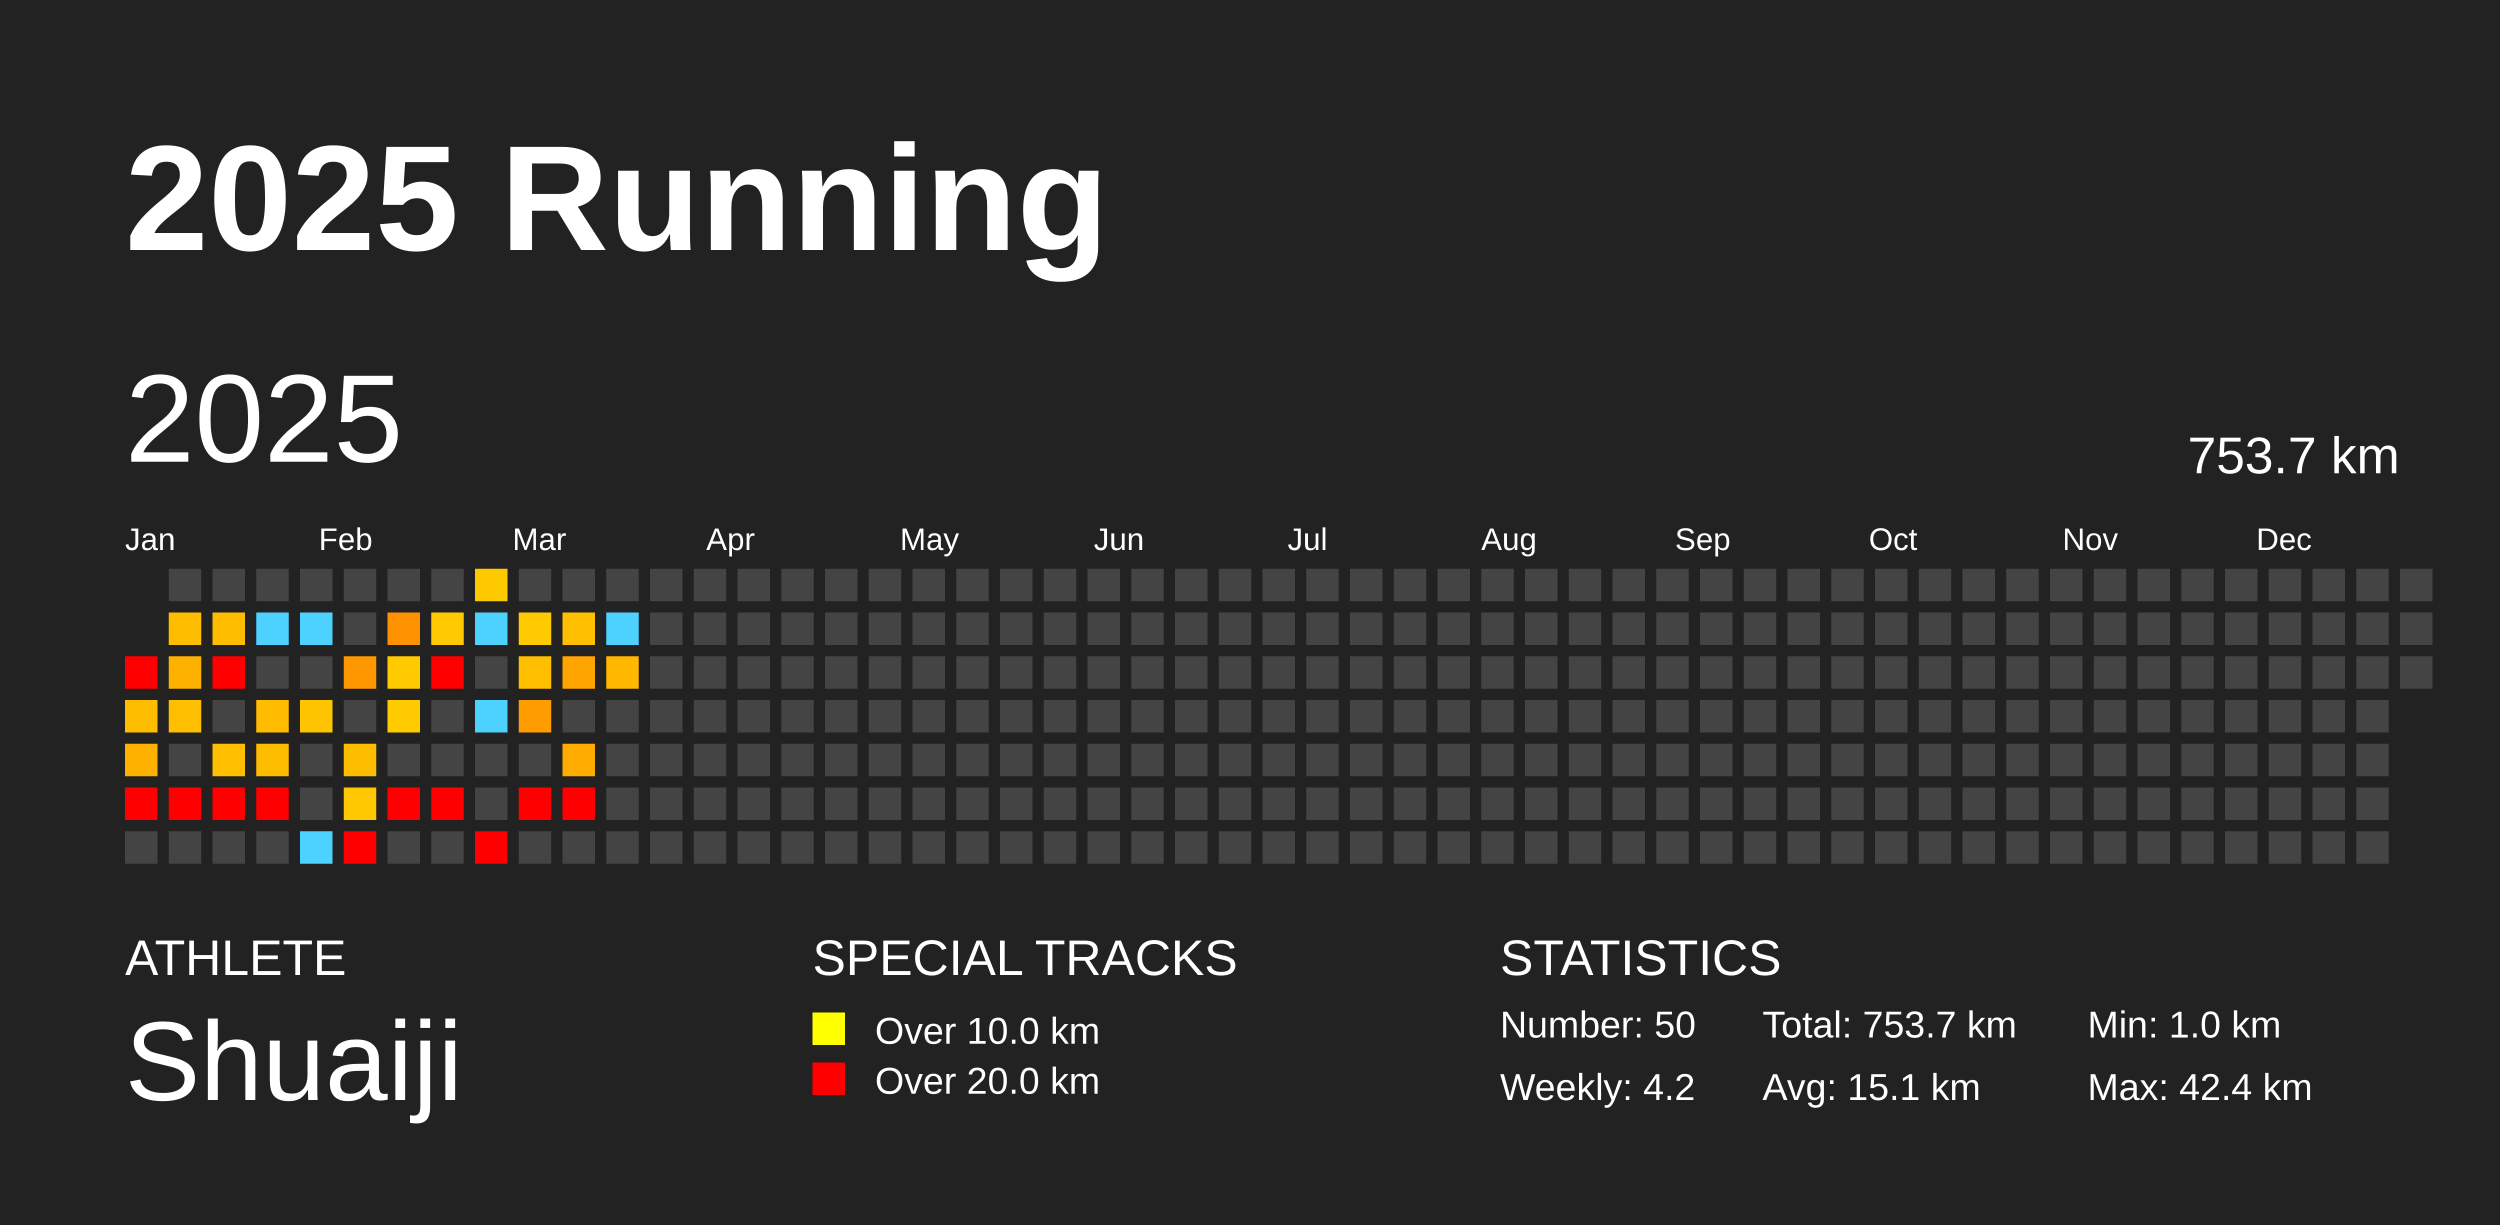
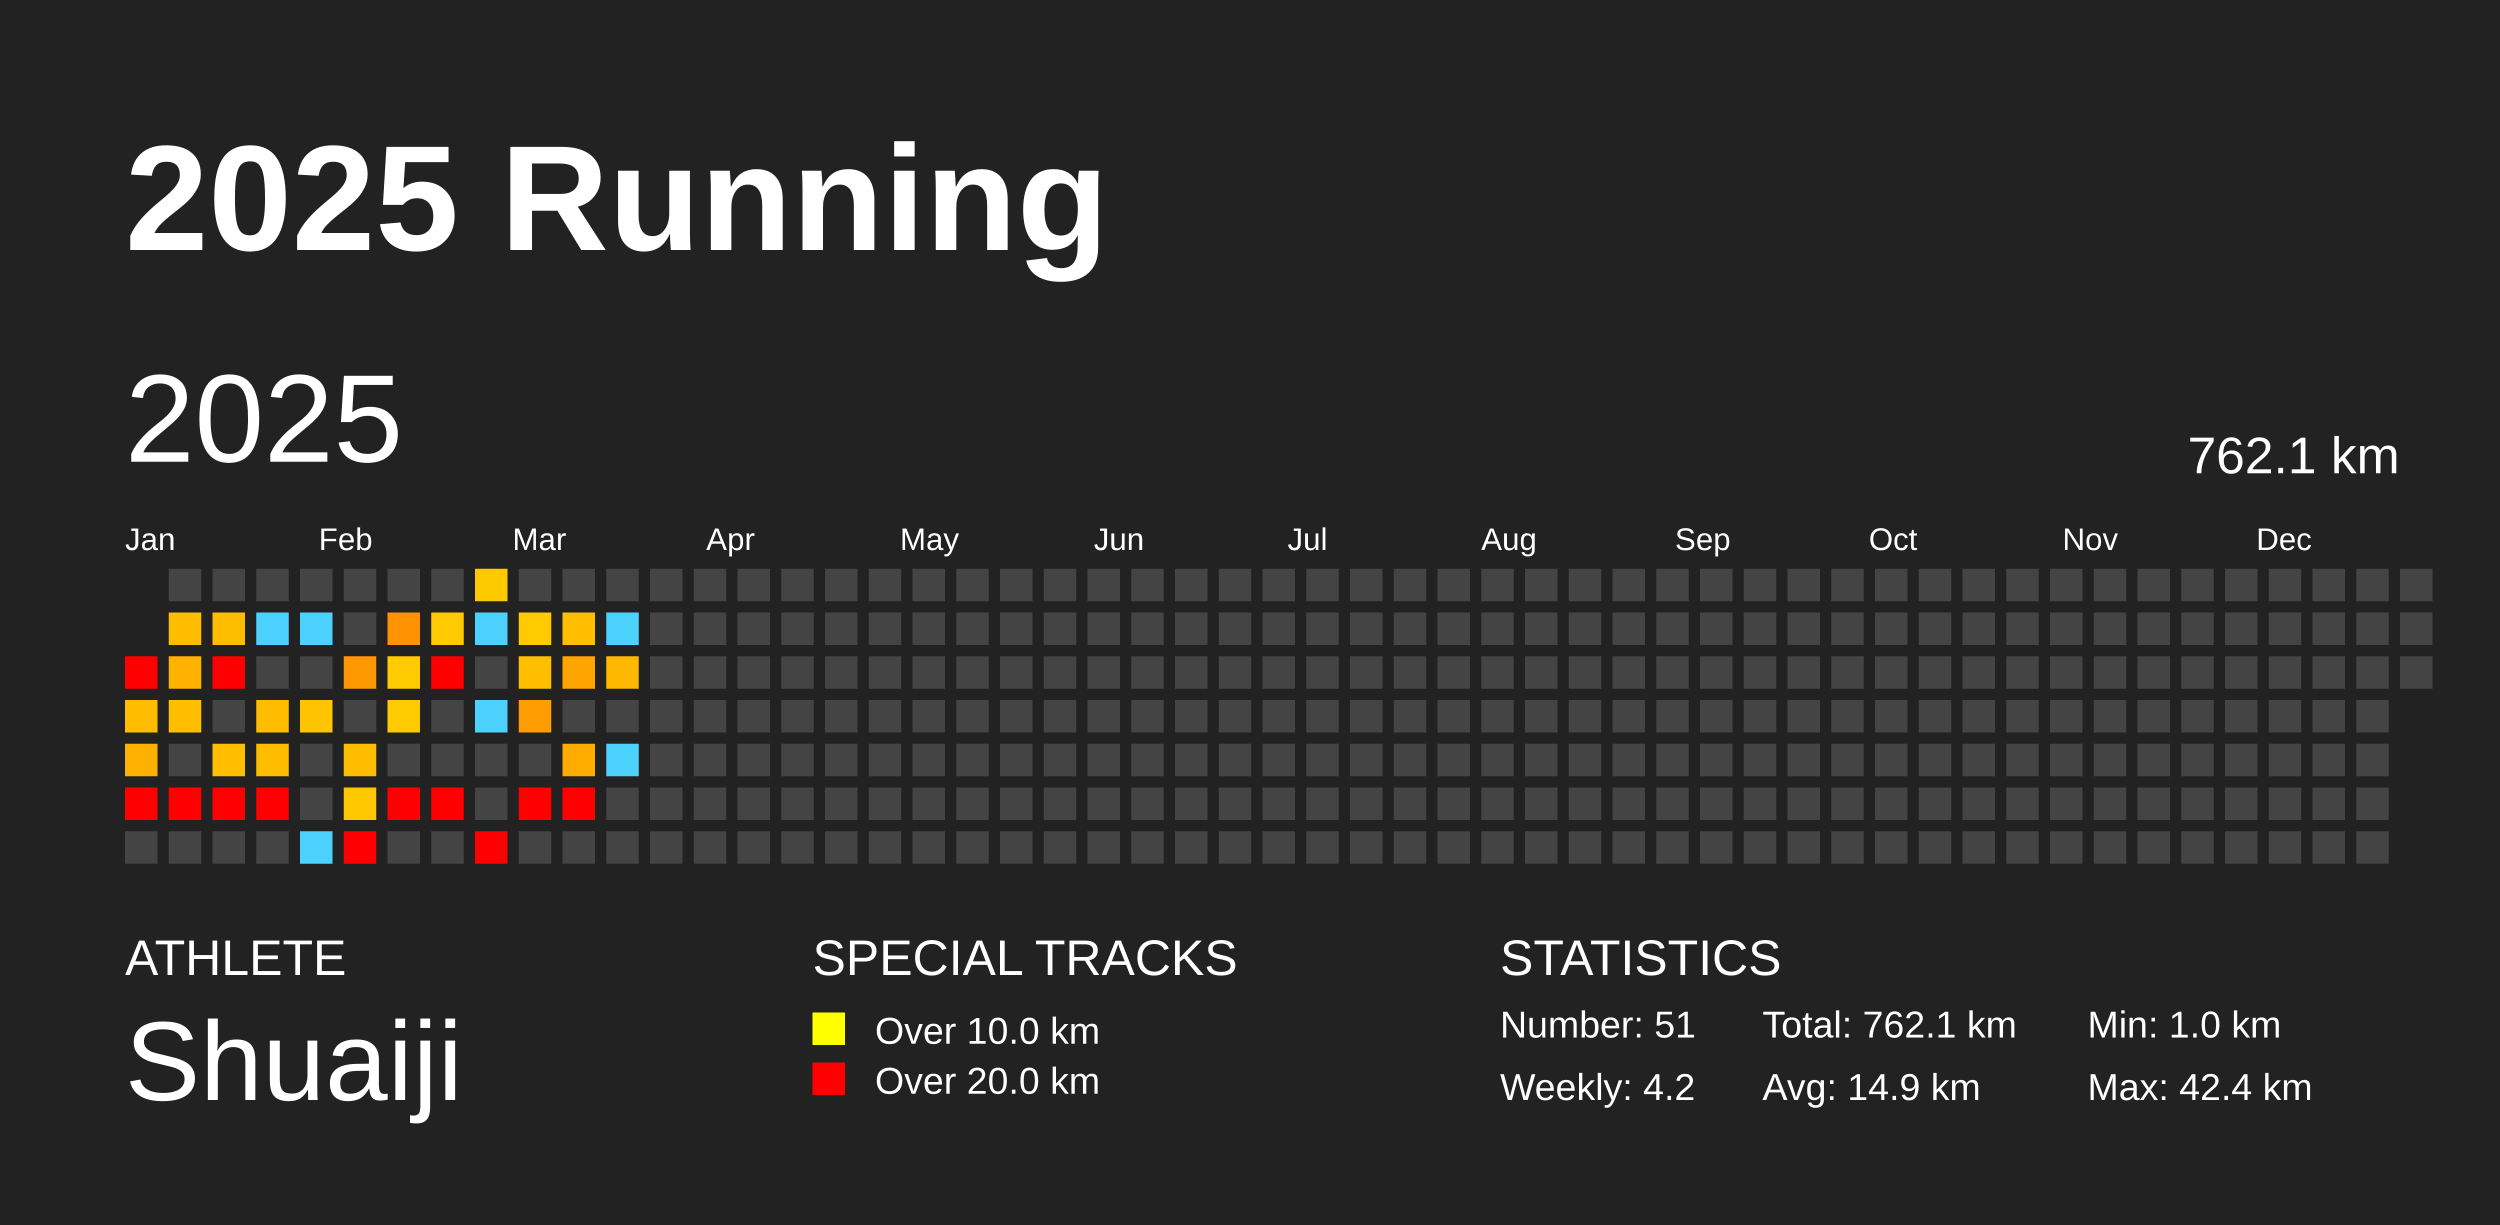
<svg xmlns="http://www.w3.org/2000/svg" baseProfile="full" height="98mm" version="1.1" viewBox="0,0,200,98" width="200mm">
  <defs />
  <rect fill="#222222" height="98" width="200" x="0" y="0" />
  <text fill="#FFFFFF" style="font-size:12px; font-family:Arial; font-weight:bold;" x="10" y="20">2025 Running</text>
  <text fill="#FFFFFF" style="font-size:4px; font-family:Arial" x="10" y="78">ATHLETE</text>
  <text fill="#FFFFFF" style="font-size:9px; font-family:Arial" x="10" y="88">Shuaiji</text>
  <text fill="#FFFFFF" style="font-size:4px; font-family:Arial" x="65" y="78">SPECIAL TRACKS</text>
  <rect fill="yellow" height="2.6" width="2.6" x="65" y="81" />
  <text fill="#FFFFFF" style="font-size:3px; font-family:Arial" x="70" y="83.5">Over 10.0 km</text>
  <rect fill="red" height="2.6" width="2.6" x="65" y="85" />
  <text fill="#FFFFFF" style="font-size:3px; font-family:Arial" x="70" y="87.5">Over 20.0 km</text>
  <text fill="#FFFFFF" style="font-size:4px; font-family:Arial" x="120" y="78">STATISTICS</text>
-   <text fill="#FFFFFF" style="font-size:3px; font-family:Arial" x="120" y="83">Number: 50</text>
+   <text fill="#FFFFFF" style="font-size:3px; font-family:Arial" x="120" y="83">Number: 51</text>
  <text fill="#FFFFFF" style="font-size:3px; font-family:Arial" x="120" y="88">Weekly: 4.2</text>
-   <text fill="#FFFFFF" style="font-size:3px; font-family:Arial" x="141" y="83">Total: 753.7 km</text>
-   <text fill="#FFFFFF" style="font-size:3px; font-family:Arial" x="141" y="88">Avg: 15.1 km</text>
+   <text fill="#FFFFFF" style="font-size:3px; font-family:Arial" x="141" y="83">Total: 762.1 km</text>
+   <text fill="#FFFFFF" style="font-size:3px; font-family:Arial" x="141" y="88">Avg: 14.9 km</text>
  <text fill="#FFFFFF" style="font-size:3px; font-family:Arial" x="167" y="83">Min: 1.0 km</text>
  <text fill="#FFFFFF" style="font-size:3px; font-family:Arial" x="167" y="88">Max: 42.4 km</text>
  <text dominant-baseline="hanging" fill="#FFFFFF" style="font-size:10.0px; font-family:Arial;" x="10" y="30">2025</text>
-   <text dominant-baseline="hanging" fill="#FFFFFF" style="font-size:4.125px; font-family:Arial;" x="175" y="35">753.7 km</text>
+   <text dominant-baseline="hanging" fill="#FFFFFF" style="font-size:4.125px; font-family:Arial;" x="175" y="35">762.1 km</text>
  <text fill="#FFFFFF" style="font-size:2.5px; font-family:Arial" x="10.0" y="44">Jan</text>
  <text fill="#FFFFFF" style="font-size:2.5px; font-family:Arial" x="25.5" y="44">Feb</text>
  <text fill="#FFFFFF" style="font-size:2.5px; font-family:Arial" x="41.0" y="44">Mar</text>
  <text fill="#FFFFFF" style="font-size:2.5px; font-family:Arial" x="56.5" y="44">Apr</text>
  <text fill="#FFFFFF" style="font-size:2.5px; font-family:Arial" x="72.0" y="44">May</text>
  <text fill="#FFFFFF" style="font-size:2.5px; font-family:Arial" x="87.5" y="44">Jun</text>
  <text fill="#FFFFFF" style="font-size:2.5px; font-family:Arial" x="103.0" y="44">Jul</text>
  <text fill="#FFFFFF" style="font-size:2.5px; font-family:Arial" x="118.5" y="44">Aug</text>
  <text fill="#FFFFFF" style="font-size:2.5px; font-family:Arial" x="134.0" y="44">Sep</text>
  <text fill="#FFFFFF" style="font-size:2.5px; font-family:Arial" x="149.5" y="44">Oct</text>
  <text fill="#FFFFFF" style="font-size:2.5px; font-family:Arial" x="165.0" y="44">Nov</text>
  <text fill="#FFFFFF" style="font-size:2.5px; font-family:Arial" x="180.5" y="44">Dec</text>
  <rect fill="red" height="2.6" width="2.6" x="10.0" y="52.5" />
  <rect fill="#ffbd00" height="2.6" width="2.6" x="10.0" y="56.0" />
  <rect fill="#ffb100" height="2.6" width="2.6" x="10.0" y="59.5" />
  <rect fill="red" height="2.6" width="2.6" x="10.0" y="63.0" />
  <rect fill="#444444" height="2.6" width="2.6" x="10.0" y="66.5" />
  <rect fill="#444444" height="2.6" width="2.6" x="13.5" y="45.5" />
  <rect fill="#ffbd00" height="2.6" width="2.6" x="13.5" y="49.0" />
  <rect fill="#ffb100" height="2.6" width="2.6" x="13.5" y="52.5" />
  <rect fill="#ffbe00" height="2.6" width="2.6" x="13.5" y="56.0" />
  <rect fill="#444444" height="2.6" width="2.6" x="13.5" y="59.5" />
  <rect fill="red" height="2.6" width="2.6" x="13.5" y="63.0" />
  <rect fill="#444444" height="2.6" width="2.6" x="13.5" y="66.5" />
  <rect fill="#444444" height="2.6" width="2.6" x="17.0" y="45.5" />
  <rect fill="#ffbd00" height="2.6" width="2.6" x="17.0" y="49.0" />
  <rect fill="red" height="2.6" width="2.6" x="17.0" y="52.5" />
  <rect fill="#444444" height="2.6" width="2.6" x="17.0" y="56.0" />
  <rect fill="#ffbe00" height="2.6" width="2.6" x="17.0" y="59.5" />
  <rect fill="red" height="2.6" width="2.6" x="17.0" y="63.0" />
  <rect fill="#444444" height="2.6" width="2.6" x="17.0" y="66.5" />
  <rect fill="#444444" height="2.6" width="2.6" x="20.5" y="45.5" />
  <rect fill="#4dd2ff" height="2.6" width="2.6" x="20.5" y="49.0" />
  <rect fill="#444444" height="2.6" width="2.6" x="20.5" y="52.5" />
  <rect fill="#ffbc00" height="2.6" width="2.6" x="20.5" y="56.0" />
  <rect fill="#ffbd00" height="2.6" width="2.6" x="20.5" y="59.5" />
  <rect fill="red" height="2.6" width="2.6" x="20.5" y="63.0" />
  <rect fill="#444444" height="2.6" width="2.6" x="20.5" y="66.5" />
  <rect fill="#444444" height="2.6" width="2.6" x="24.0" y="45.5" />
  <rect fill="#4dd2ff" height="2.6" width="2.6" x="24.0" y="49.0" />
  <rect fill="#444444" height="2.6" width="2.6" x="24.0" y="52.5" />
  <rect fill="#ffc400" height="2.6" width="2.6" x="24.0" y="56.0" />
  <rect fill="#444444" height="2.6" width="2.6" x="24.0" y="59.5" />
  <rect fill="#444444" height="2.6" width="2.6" x="24.0" y="63.0" />
  <rect fill="#4dd2ff" height="2.6" width="2.6" x="24.0" y="66.5" />
  <rect fill="#444444" height="2.6" width="2.6" x="27.5" y="45.5" />
  <rect fill="#444444" height="2.6" width="2.6" x="27.5" y="49.0" />
  <rect fill="#ff9700" height="2.6" width="2.6" x="27.5" y="52.5" />
  <rect fill="#444444" height="2.6" width="2.6" x="27.5" y="56.0" />
  <rect fill="#ffbd00" height="2.6" width="2.6" x="27.5" y="59.5" />
  <rect fill="#ffc800" height="2.6" width="2.6" x="27.5" y="63.0" />
  <rect fill="red" height="2.6" width="2.6" x="27.5" y="66.5" />
  <rect fill="#444444" height="2.6" width="2.6" x="31.0" y="45.5" />
  <rect fill="#ff9200" height="2.6" width="2.6" x="31.0" y="49.0" />
  <rect fill="#ffca00" height="2.6" width="2.6" x="31.0" y="52.5" />
  <rect fill="#ffca00" height="2.6" width="2.6" x="31.0" y="56.0" />
  <rect fill="#444444" height="2.6" width="2.6" x="31.0" y="59.5" />
  <rect fill="red" height="2.6" width="2.6" x="31.0" y="63.0" />
  <rect fill="#444444" height="2.6" width="2.6" x="31.0" y="66.5" />
  <rect fill="#444444" height="2.6" width="2.6" x="34.5" y="45.5" />
  <rect fill="#ffca00" height="2.6" width="2.6" x="34.5" y="49.0" />
  <rect fill="red" height="2.6" width="2.6" x="34.5" y="52.5" />
  <rect fill="#444444" height="2.6" width="2.6" x="34.5" y="56.0" />
  <rect fill="#444444" height="2.6" width="2.6" x="34.5" y="59.5" />
  <rect fill="red" height="2.6" width="2.6" x="34.5" y="63.0" />
  <rect fill="#444444" height="2.6" width="2.6" x="34.5" y="66.5" />
  <rect fill="#ffc900" height="2.6" width="2.6" x="38.0" y="45.5" />
  <rect fill="#4dd2ff" height="2.6" width="2.6" x="38.0" y="49.0" />
  <rect fill="#444444" height="2.6" width="2.6" x="38.0" y="52.5" />
  <rect fill="#4dd2ff" height="2.6" width="2.6" x="38.0" y="56.0" />
  <rect fill="#444444" height="2.6" width="2.6" x="38.0" y="59.5" />
  <rect fill="#444444" height="2.6" width="2.6" x="38.0" y="63.0" />
  <rect fill="red" height="2.6" width="2.6" x="38.0" y="66.5" />
  <rect fill="#444444" height="2.6" width="2.6" x="41.5" y="45.5" />
  <rect fill="#ffca00" height="2.6" width="2.6" x="41.5" y="49.0" />
  <rect fill="#ffbe00" height="2.6" width="2.6" x="41.5" y="52.5" />
  <rect fill="#ff9c00" height="2.6" width="2.6" x="41.5" y="56.0" />
  <rect fill="#444444" height="2.6" width="2.6" x="41.5" y="59.5" />
  <rect fill="red" height="2.6" width="2.6" x="41.5" y="63.0" />
  <rect fill="#444444" height="2.6" width="2.6" x="41.5" y="66.5" />
  <rect fill="#444444" height="2.6" width="2.6" x="45.0" y="45.5" />
  <rect fill="#ffbe00" height="2.6" width="2.6" x="45.0" y="49.0" />
  <rect fill="#ffa400" height="2.6" width="2.6" x="45.0" y="52.5" />
  <rect fill="#444444" height="2.6" width="2.6" x="45.0" y="56.0" />
  <rect fill="#ffab00" height="2.6" width="2.6" x="45.0" y="59.5" />
  <rect fill="red" height="2.6" width="2.6" x="45.0" y="63.0" />
  <rect fill="#444444" height="2.6" width="2.6" x="45.0" y="66.5" />
  <rect fill="#444444" height="2.6" width="2.6" x="48.5" y="45.5" />
  <rect fill="#4dd2ff" height="2.6" width="2.6" x="48.5" y="49.0" />
  <rect fill="#ffb700" height="2.6" width="2.6" x="48.5" y="52.5" />
  <rect fill="#444444" height="2.6" width="2.6" x="48.5" y="56.0" />
-   <rect fill="#444444" height="2.6" width="2.6" x="48.5" y="59.5" />
+   <rect fill="#4dd2ff" height="2.6" width="2.6" x="48.5" y="59.5" />
  <rect fill="#444444" height="2.6" width="2.6" x="48.5" y="63.0" />
  <rect fill="#444444" height="2.6" width="2.6" x="48.5" y="66.5" />
  <rect fill="#444444" height="2.6" width="2.6" x="52.0" y="45.5" />
  <rect fill="#444444" height="2.6" width="2.6" x="52.0" y="49.0" />
  <rect fill="#444444" height="2.6" width="2.6" x="52.0" y="52.5" />
  <rect fill="#444444" height="2.6" width="2.6" x="52.0" y="56.0" />
  <rect fill="#444444" height="2.6" width="2.6" x="52.0" y="59.5" />
  <rect fill="#444444" height="2.6" width="2.6" x="52.0" y="63.0" />
  <rect fill="#444444" height="2.6" width="2.6" x="52.0" y="66.5" />
  <rect fill="#444444" height="2.6" width="2.6" x="55.5" y="45.5" />
  <rect fill="#444444" height="2.6" width="2.6" x="55.5" y="49.0" />
  <rect fill="#444444" height="2.6" width="2.6" x="55.5" y="52.5" />
  <rect fill="#444444" height="2.6" width="2.6" x="55.5" y="56.0" />
  <rect fill="#444444" height="2.6" width="2.6" x="55.5" y="59.5" />
  <rect fill="#444444" height="2.6" width="2.6" x="55.5" y="63.0" />
  <rect fill="#444444" height="2.6" width="2.6" x="55.5" y="66.5" />
  <rect fill="#444444" height="2.6" width="2.6" x="59.0" y="45.5" />
  <rect fill="#444444" height="2.6" width="2.6" x="59.0" y="49.0" />
  <rect fill="#444444" height="2.6" width="2.6" x="59.0" y="52.5" />
  <rect fill="#444444" height="2.6" width="2.6" x="59.0" y="56.0" />
  <rect fill="#444444" height="2.6" width="2.6" x="59.0" y="59.5" />
  <rect fill="#444444" height="2.6" width="2.6" x="59.0" y="63.0" />
  <rect fill="#444444" height="2.6" width="2.6" x="59.0" y="66.5" />
  <rect fill="#444444" height="2.6" width="2.6" x="62.5" y="45.5" />
  <rect fill="#444444" height="2.6" width="2.6" x="62.5" y="49.0" />
  <rect fill="#444444" height="2.6" width="2.6" x="62.5" y="52.5" />
  <rect fill="#444444" height="2.6" width="2.6" x="62.5" y="56.0" />
  <rect fill="#444444" height="2.6" width="2.6" x="62.5" y="59.5" />
  <rect fill="#444444" height="2.6" width="2.6" x="62.5" y="63.0" />
  <rect fill="#444444" height="2.6" width="2.6" x="62.5" y="66.5" />
  <rect fill="#444444" height="2.6" width="2.6" x="66.0" y="45.5" />
  <rect fill="#444444" height="2.6" width="2.6" x="66.0" y="49.0" />
  <rect fill="#444444" height="2.6" width="2.6" x="66.0" y="52.5" />
  <rect fill="#444444" height="2.6" width="2.6" x="66.0" y="56.0" />
  <rect fill="#444444" height="2.6" width="2.6" x="66.0" y="59.5" />
  <rect fill="#444444" height="2.6" width="2.6" x="66.0" y="63.0" />
  <rect fill="#444444" height="2.6" width="2.6" x="66.0" y="66.5" />
  <rect fill="#444444" height="2.6" width="2.6" x="69.5" y="45.5" />
  <rect fill="#444444" height="2.6" width="2.6" x="69.5" y="49.0" />
  <rect fill="#444444" height="2.6" width="2.6" x="69.5" y="52.5" />
  <rect fill="#444444" height="2.6" width="2.6" x="69.5" y="56.0" />
  <rect fill="#444444" height="2.6" width="2.6" x="69.5" y="59.5" />
  <rect fill="#444444" height="2.6" width="2.6" x="69.5" y="63.0" />
  <rect fill="#444444" height="2.6" width="2.6" x="69.5" y="66.5" />
  <rect fill="#444444" height="2.6" width="2.6" x="73.0" y="45.5" />
  <rect fill="#444444" height="2.6" width="2.6" x="73.0" y="49.0" />
  <rect fill="#444444" height="2.6" width="2.6" x="73.0" y="52.5" />
  <rect fill="#444444" height="2.6" width="2.6" x="73.0" y="56.0" />
  <rect fill="#444444" height="2.6" width="2.6" x="73.0" y="59.5" />
  <rect fill="#444444" height="2.6" width="2.6" x="73.0" y="63.0" />
  <rect fill="#444444" height="2.6" width="2.6" x="73.0" y="66.5" />
  <rect fill="#444444" height="2.6" width="2.6" x="76.5" y="45.5" />
  <rect fill="#444444" height="2.6" width="2.6" x="76.5" y="49.0" />
  <rect fill="#444444" height="2.6" width="2.6" x="76.5" y="52.5" />
  <rect fill="#444444" height="2.6" width="2.6" x="76.5" y="56.0" />
  <rect fill="#444444" height="2.6" width="2.6" x="76.5" y="59.5" />
  <rect fill="#444444" height="2.6" width="2.6" x="76.5" y="63.0" />
  <rect fill="#444444" height="2.6" width="2.6" x="76.5" y="66.5" />
  <rect fill="#444444" height="2.6" width="2.6" x="80.0" y="45.5" />
  <rect fill="#444444" height="2.6" width="2.6" x="80.0" y="49.0" />
  <rect fill="#444444" height="2.6" width="2.6" x="80.0" y="52.5" />
  <rect fill="#444444" height="2.6" width="2.6" x="80.0" y="56.0" />
  <rect fill="#444444" height="2.6" width="2.6" x="80.0" y="59.5" />
  <rect fill="#444444" height="2.6" width="2.6" x="80.0" y="63.0" />
  <rect fill="#444444" height="2.6" width="2.6" x="80.0" y="66.5" />
  <rect fill="#444444" height="2.6" width="2.6" x="83.5" y="45.5" />
  <rect fill="#444444" height="2.6" width="2.6" x="83.5" y="49.0" />
  <rect fill="#444444" height="2.6" width="2.6" x="83.5" y="52.5" />
  <rect fill="#444444" height="2.6" width="2.6" x="83.5" y="56.0" />
  <rect fill="#444444" height="2.6" width="2.6" x="83.5" y="59.5" />
  <rect fill="#444444" height="2.6" width="2.6" x="83.5" y="63.0" />
  <rect fill="#444444" height="2.6" width="2.6" x="83.5" y="66.5" />
  <rect fill="#444444" height="2.6" width="2.6" x="87.0" y="45.5" />
  <rect fill="#444444" height="2.6" width="2.6" x="87.0" y="49.0" />
  <rect fill="#444444" height="2.6" width="2.6" x="87.0" y="52.5" />
  <rect fill="#444444" height="2.6" width="2.6" x="87.0" y="56.0" />
  <rect fill="#444444" height="2.6" width="2.6" x="87.0" y="59.5" />
  <rect fill="#444444" height="2.6" width="2.6" x="87.0" y="63.0" />
  <rect fill="#444444" height="2.6" width="2.6" x="87.0" y="66.5" />
  <rect fill="#444444" height="2.6" width="2.6" x="90.5" y="45.5" />
  <rect fill="#444444" height="2.6" width="2.6" x="90.5" y="49.0" />
  <rect fill="#444444" height="2.6" width="2.6" x="90.5" y="52.5" />
  <rect fill="#444444" height="2.6" width="2.6" x="90.5" y="56.0" />
  <rect fill="#444444" height="2.6" width="2.6" x="90.5" y="59.5" />
  <rect fill="#444444" height="2.6" width="2.6" x="90.5" y="63.0" />
  <rect fill="#444444" height="2.6" width="2.6" x="90.5" y="66.5" />
  <rect fill="#444444" height="2.6" width="2.6" x="94.0" y="45.5" />
  <rect fill="#444444" height="2.6" width="2.6" x="94.0" y="49.0" />
  <rect fill="#444444" height="2.6" width="2.6" x="94.0" y="52.5" />
  <rect fill="#444444" height="2.6" width="2.6" x="94.0" y="56.0" />
  <rect fill="#444444" height="2.6" width="2.6" x="94.0" y="59.5" />
  <rect fill="#444444" height="2.6" width="2.6" x="94.0" y="63.0" />
  <rect fill="#444444" height="2.6" width="2.6" x="94.0" y="66.5" />
  <rect fill="#444444" height="2.6" width="2.6" x="97.5" y="45.5" />
  <rect fill="#444444" height="2.6" width="2.6" x="97.5" y="49.0" />
  <rect fill="#444444" height="2.6" width="2.6" x="97.5" y="52.5" />
  <rect fill="#444444" height="2.6" width="2.6" x="97.5" y="56.0" />
  <rect fill="#444444" height="2.6" width="2.6" x="97.5" y="59.5" />
  <rect fill="#444444" height="2.6" width="2.6" x="97.5" y="63.0" />
  <rect fill="#444444" height="2.6" width="2.6" x="97.5" y="66.5" />
  <rect fill="#444444" height="2.6" width="2.6" x="101.0" y="45.5" />
  <rect fill="#444444" height="2.6" width="2.6" x="101.0" y="49.0" />
  <rect fill="#444444" height="2.6" width="2.6" x="101.0" y="52.5" />
  <rect fill="#444444" height="2.6" width="2.6" x="101.0" y="56.0" />
  <rect fill="#444444" height="2.6" width="2.6" x="101.0" y="59.5" />
  <rect fill="#444444" height="2.6" width="2.6" x="101.0" y="63.0" />
  <rect fill="#444444" height="2.6" width="2.6" x="101.0" y="66.5" />
  <rect fill="#444444" height="2.6" width="2.6" x="104.5" y="45.5" />
  <rect fill="#444444" height="2.6" width="2.6" x="104.5" y="49.0" />
  <rect fill="#444444" height="2.6" width="2.6" x="104.5" y="52.5" />
  <rect fill="#444444" height="2.6" width="2.6" x="104.5" y="56.0" />
  <rect fill="#444444" height="2.6" width="2.6" x="104.5" y="59.5" />
  <rect fill="#444444" height="2.6" width="2.6" x="104.5" y="63.0" />
  <rect fill="#444444" height="2.6" width="2.6" x="104.5" y="66.5" />
  <rect fill="#444444" height="2.6" width="2.6" x="108.0" y="45.5" />
  <rect fill="#444444" height="2.6" width="2.6" x="108.0" y="49.0" />
  <rect fill="#444444" height="2.6" width="2.6" x="108.0" y="52.5" />
  <rect fill="#444444" height="2.6" width="2.6" x="108.0" y="56.0" />
  <rect fill="#444444" height="2.6" width="2.6" x="108.0" y="59.5" />
  <rect fill="#444444" height="2.6" width="2.6" x="108.0" y="63.0" />
  <rect fill="#444444" height="2.6" width="2.6" x="108.0" y="66.5" />
  <rect fill="#444444" height="2.6" width="2.6" x="111.5" y="45.5" />
  <rect fill="#444444" height="2.6" width="2.6" x="111.5" y="49.0" />
  <rect fill="#444444" height="2.6" width="2.6" x="111.5" y="52.5" />
  <rect fill="#444444" height="2.6" width="2.6" x="111.5" y="56.0" />
  <rect fill="#444444" height="2.6" width="2.6" x="111.5" y="59.5" />
  <rect fill="#444444" height="2.6" width="2.6" x="111.5" y="63.0" />
  <rect fill="#444444" height="2.6" width="2.6" x="111.5" y="66.5" />
  <rect fill="#444444" height="2.6" width="2.6" x="115.0" y="45.5" />
  <rect fill="#444444" height="2.6" width="2.6" x="115.0" y="49.0" />
  <rect fill="#444444" height="2.6" width="2.6" x="115.0" y="52.5" />
  <rect fill="#444444" height="2.6" width="2.6" x="115.0" y="56.0" />
  <rect fill="#444444" height="2.6" width="2.6" x="115.0" y="59.5" />
  <rect fill="#444444" height="2.6" width="2.6" x="115.0" y="63.0" />
  <rect fill="#444444" height="2.6" width="2.6" x="115.0" y="66.5" />
  <rect fill="#444444" height="2.6" width="2.6" x="118.5" y="45.5" />
  <rect fill="#444444" height="2.6" width="2.6" x="118.5" y="49.0" />
  <rect fill="#444444" height="2.6" width="2.6" x="118.5" y="52.5" />
  <rect fill="#444444" height="2.6" width="2.6" x="118.5" y="56.0" />
  <rect fill="#444444" height="2.6" width="2.6" x="118.5" y="59.5" />
  <rect fill="#444444" height="2.6" width="2.6" x="118.5" y="63.0" />
  <rect fill="#444444" height="2.6" width="2.6" x="118.5" y="66.5" />
  <rect fill="#444444" height="2.6" width="2.6" x="122.0" y="45.5" />
  <rect fill="#444444" height="2.6" width="2.6" x="122.0" y="49.0" />
  <rect fill="#444444" height="2.6" width="2.6" x="122.0" y="52.5" />
  <rect fill="#444444" height="2.6" width="2.6" x="122.0" y="56.0" />
  <rect fill="#444444" height="2.6" width="2.6" x="122.0" y="59.5" />
  <rect fill="#444444" height="2.6" width="2.6" x="122.0" y="63.0" />
  <rect fill="#444444" height="2.6" width="2.6" x="122.0" y="66.5" />
  <rect fill="#444444" height="2.6" width="2.6" x="125.5" y="45.5" />
  <rect fill="#444444" height="2.6" width="2.6" x="125.5" y="49.0" />
  <rect fill="#444444" height="2.6" width="2.6" x="125.5" y="52.5" />
  <rect fill="#444444" height="2.6" width="2.6" x="125.5" y="56.0" />
  <rect fill="#444444" height="2.6" width="2.6" x="125.5" y="59.5" />
  <rect fill="#444444" height="2.6" width="2.6" x="125.5" y="63.0" />
  <rect fill="#444444" height="2.6" width="2.6" x="125.5" y="66.5" />
  <rect fill="#444444" height="2.6" width="2.6" x="129.0" y="45.5" />
  <rect fill="#444444" height="2.6" width="2.6" x="129.0" y="49.0" />
  <rect fill="#444444" height="2.6" width="2.6" x="129.0" y="52.5" />
  <rect fill="#444444" height="2.6" width="2.6" x="129.0" y="56.0" />
  <rect fill="#444444" height="2.6" width="2.6" x="129.0" y="59.5" />
  <rect fill="#444444" height="2.6" width="2.6" x="129.0" y="63.0" />
  <rect fill="#444444" height="2.6" width="2.6" x="129.0" y="66.5" />
  <rect fill="#444444" height="2.6" width="2.6" x="132.5" y="45.5" />
  <rect fill="#444444" height="2.6" width="2.6" x="132.5" y="49.0" />
  <rect fill="#444444" height="2.6" width="2.6" x="132.5" y="52.5" />
  <rect fill="#444444" height="2.6" width="2.6" x="132.5" y="56.0" />
  <rect fill="#444444" height="2.6" width="2.6" x="132.5" y="59.5" />
  <rect fill="#444444" height="2.6" width="2.6" x="132.5" y="63.0" />
  <rect fill="#444444" height="2.6" width="2.6" x="132.5" y="66.5" />
  <rect fill="#444444" height="2.6" width="2.6" x="136.0" y="45.5" />
  <rect fill="#444444" height="2.6" width="2.6" x="136.0" y="49.0" />
  <rect fill="#444444" height="2.6" width="2.6" x="136.0" y="52.5" />
  <rect fill="#444444" height="2.6" width="2.6" x="136.0" y="56.0" />
  <rect fill="#444444" height="2.6" width="2.6" x="136.0" y="59.5" />
  <rect fill="#444444" height="2.6" width="2.6" x="136.0" y="63.0" />
  <rect fill="#444444" height="2.6" width="2.6" x="136.0" y="66.5" />
  <rect fill="#444444" height="2.6" width="2.6" x="139.5" y="45.5" />
  <rect fill="#444444" height="2.6" width="2.6" x="139.5" y="49.0" />
  <rect fill="#444444" height="2.6" width="2.6" x="139.5" y="52.5" />
  <rect fill="#444444" height="2.6" width="2.6" x="139.5" y="56.0" />
  <rect fill="#444444" height="2.6" width="2.6" x="139.5" y="59.5" />
  <rect fill="#444444" height="2.6" width="2.6" x="139.5" y="63.0" />
  <rect fill="#444444" height="2.6" width="2.6" x="139.5" y="66.5" />
  <rect fill="#444444" height="2.6" width="2.6" x="143.0" y="45.5" />
  <rect fill="#444444" height="2.6" width="2.6" x="143.0" y="49.0" />
  <rect fill="#444444" height="2.6" width="2.6" x="143.0" y="52.5" />
  <rect fill="#444444" height="2.6" width="2.6" x="143.0" y="56.0" />
  <rect fill="#444444" height="2.6" width="2.6" x="143.0" y="59.5" />
  <rect fill="#444444" height="2.6" width="2.6" x="143.0" y="63.0" />
  <rect fill="#444444" height="2.6" width="2.6" x="143.0" y="66.5" />
  <rect fill="#444444" height="2.6" width="2.6" x="146.5" y="45.5" />
  <rect fill="#444444" height="2.6" width="2.6" x="146.5" y="49.0" />
  <rect fill="#444444" height="2.6" width="2.6" x="146.5" y="52.5" />
  <rect fill="#444444" height="2.6" width="2.6" x="146.5" y="56.0" />
  <rect fill="#444444" height="2.6" width="2.6" x="146.5" y="59.5" />
  <rect fill="#444444" height="2.6" width="2.6" x="146.5" y="63.0" />
  <rect fill="#444444" height="2.6" width="2.6" x="146.5" y="66.5" />
  <rect fill="#444444" height="2.6" width="2.6" x="150.0" y="45.5" />
  <rect fill="#444444" height="2.6" width="2.6" x="150.0" y="49.0" />
  <rect fill="#444444" height="2.6" width="2.6" x="150.0" y="52.5" />
  <rect fill="#444444" height="2.6" width="2.6" x="150.0" y="56.0" />
  <rect fill="#444444" height="2.6" width="2.6" x="150.0" y="59.5" />
  <rect fill="#444444" height="2.6" width="2.6" x="150.0" y="63.0" />
  <rect fill="#444444" height="2.6" width="2.6" x="150.0" y="66.5" />
  <rect fill="#444444" height="2.6" width="2.6" x="153.5" y="45.5" />
  <rect fill="#444444" height="2.6" width="2.6" x="153.5" y="49.0" />
  <rect fill="#444444" height="2.6" width="2.6" x="153.5" y="52.5" />
  <rect fill="#444444" height="2.6" width="2.6" x="153.5" y="56.0" />
  <rect fill="#444444" height="2.6" width="2.6" x="153.5" y="59.5" />
  <rect fill="#444444" height="2.6" width="2.6" x="153.5" y="63.0" />
  <rect fill="#444444" height="2.6" width="2.6" x="153.5" y="66.5" />
  <rect fill="#444444" height="2.6" width="2.6" x="157.0" y="45.5" />
  <rect fill="#444444" height="2.6" width="2.6" x="157.0" y="49.0" />
  <rect fill="#444444" height="2.6" width="2.6" x="157.0" y="52.5" />
  <rect fill="#444444" height="2.6" width="2.6" x="157.0" y="56.0" />
  <rect fill="#444444" height="2.6" width="2.6" x="157.0" y="59.5" />
  <rect fill="#444444" height="2.6" width="2.6" x="157.0" y="63.0" />
  <rect fill="#444444" height="2.6" width="2.6" x="157.0" y="66.5" />
  <rect fill="#444444" height="2.6" width="2.6" x="160.5" y="45.5" />
  <rect fill="#444444" height="2.6" width="2.6" x="160.5" y="49.0" />
  <rect fill="#444444" height="2.6" width="2.6" x="160.5" y="52.5" />
  <rect fill="#444444" height="2.6" width="2.6" x="160.5" y="56.0" />
  <rect fill="#444444" height="2.6" width="2.6" x="160.5" y="59.5" />
  <rect fill="#444444" height="2.6" width="2.6" x="160.5" y="63.0" />
  <rect fill="#444444" height="2.6" width="2.6" x="160.5" y="66.5" />
  <rect fill="#444444" height="2.6" width="2.6" x="164.0" y="45.5" />
  <rect fill="#444444" height="2.6" width="2.6" x="164.0" y="49.0" />
  <rect fill="#444444" height="2.6" width="2.6" x="164.0" y="52.5" />
  <rect fill="#444444" height="2.6" width="2.6" x="164.0" y="56.0" />
  <rect fill="#444444" height="2.6" width="2.6" x="164.0" y="59.5" />
  <rect fill="#444444" height="2.6" width="2.6" x="164.0" y="63.0" />
  <rect fill="#444444" height="2.6" width="2.6" x="164.0" y="66.5" />
  <rect fill="#444444" height="2.6" width="2.6" x="167.5" y="45.5" />
  <rect fill="#444444" height="2.6" width="2.6" x="167.5" y="49.0" />
  <rect fill="#444444" height="2.6" width="2.6" x="167.5" y="52.5" />
  <rect fill="#444444" height="2.6" width="2.6" x="167.5" y="56.0" />
  <rect fill="#444444" height="2.6" width="2.6" x="167.5" y="59.5" />
  <rect fill="#444444" height="2.6" width="2.6" x="167.5" y="63.0" />
  <rect fill="#444444" height="2.6" width="2.6" x="167.5" y="66.5" />
  <rect fill="#444444" height="2.6" width="2.6" x="171.0" y="45.5" />
  <rect fill="#444444" height="2.6" width="2.6" x="171.0" y="49.0" />
  <rect fill="#444444" height="2.6" width="2.6" x="171.0" y="52.5" />
  <rect fill="#444444" height="2.6" width="2.6" x="171.0" y="56.0" />
  <rect fill="#444444" height="2.6" width="2.6" x="171.0" y="59.5" />
  <rect fill="#444444" height="2.6" width="2.6" x="171.0" y="63.0" />
  <rect fill="#444444" height="2.6" width="2.6" x="171.0" y="66.5" />
  <rect fill="#444444" height="2.6" width="2.6" x="174.5" y="45.5" />
  <rect fill="#444444" height="2.6" width="2.6" x="174.5" y="49.0" />
  <rect fill="#444444" height="2.6" width="2.6" x="174.5" y="52.5" />
  <rect fill="#444444" height="2.6" width="2.6" x="174.5" y="56.0" />
  <rect fill="#444444" height="2.6" width="2.6" x="174.5" y="59.5" />
  <rect fill="#444444" height="2.6" width="2.6" x="174.5" y="63.0" />
  <rect fill="#444444" height="2.6" width="2.6" x="174.5" y="66.5" />
  <rect fill="#444444" height="2.6" width="2.6" x="178.0" y="45.5" />
  <rect fill="#444444" height="2.6" width="2.6" x="178.0" y="49.0" />
  <rect fill="#444444" height="2.6" width="2.6" x="178.0" y="52.5" />
  <rect fill="#444444" height="2.6" width="2.6" x="178.0" y="56.0" />
  <rect fill="#444444" height="2.6" width="2.6" x="178.0" y="59.5" />
  <rect fill="#444444" height="2.6" width="2.6" x="178.0" y="63.0" />
  <rect fill="#444444" height="2.6" width="2.6" x="178.0" y="66.5" />
  <rect fill="#444444" height="2.6" width="2.6" x="181.5" y="45.5" />
  <rect fill="#444444" height="2.6" width="2.6" x="181.5" y="49.0" />
  <rect fill="#444444" height="2.6" width="2.6" x="181.5" y="52.5" />
  <rect fill="#444444" height="2.6" width="2.6" x="181.5" y="56.0" />
  <rect fill="#444444" height="2.6" width="2.6" x="181.5" y="59.5" />
  <rect fill="#444444" height="2.6" width="2.6" x="181.5" y="63.0" />
  <rect fill="#444444" height="2.6" width="2.6" x="181.5" y="66.5" />
  <rect fill="#444444" height="2.6" width="2.6" x="185.0" y="45.5" />
  <rect fill="#444444" height="2.6" width="2.6" x="185.0" y="49.0" />
  <rect fill="#444444" height="2.6" width="2.6" x="185.0" y="52.5" />
  <rect fill="#444444" height="2.6" width="2.6" x="185.0" y="56.0" />
  <rect fill="#444444" height="2.6" width="2.6" x="185.0" y="59.5" />
  <rect fill="#444444" height="2.6" width="2.6" x="185.0" y="63.0" />
  <rect fill="#444444" height="2.6" width="2.6" x="185.0" y="66.5" />
  <rect fill="#444444" height="2.6" width="2.6" x="188.5" y="45.5" />
  <rect fill="#444444" height="2.6" width="2.6" x="188.5" y="49.0" />
  <rect fill="#444444" height="2.6" width="2.6" x="188.5" y="52.5" />
  <rect fill="#444444" height="2.6" width="2.6" x="188.5" y="56.0" />
  <rect fill="#444444" height="2.6" width="2.6" x="188.5" y="59.5" />
  <rect fill="#444444" height="2.6" width="2.6" x="188.5" y="63.0" />
  <rect fill="#444444" height="2.6" width="2.6" x="188.5" y="66.5" />
  <rect fill="#444444" height="2.6" width="2.6" x="192.0" y="45.5" />
  <rect fill="#444444" height="2.6" width="2.6" x="192.0" y="49.0" />
  <rect fill="#444444" height="2.6" width="2.6" x="192.0" y="52.5" />
</svg>
